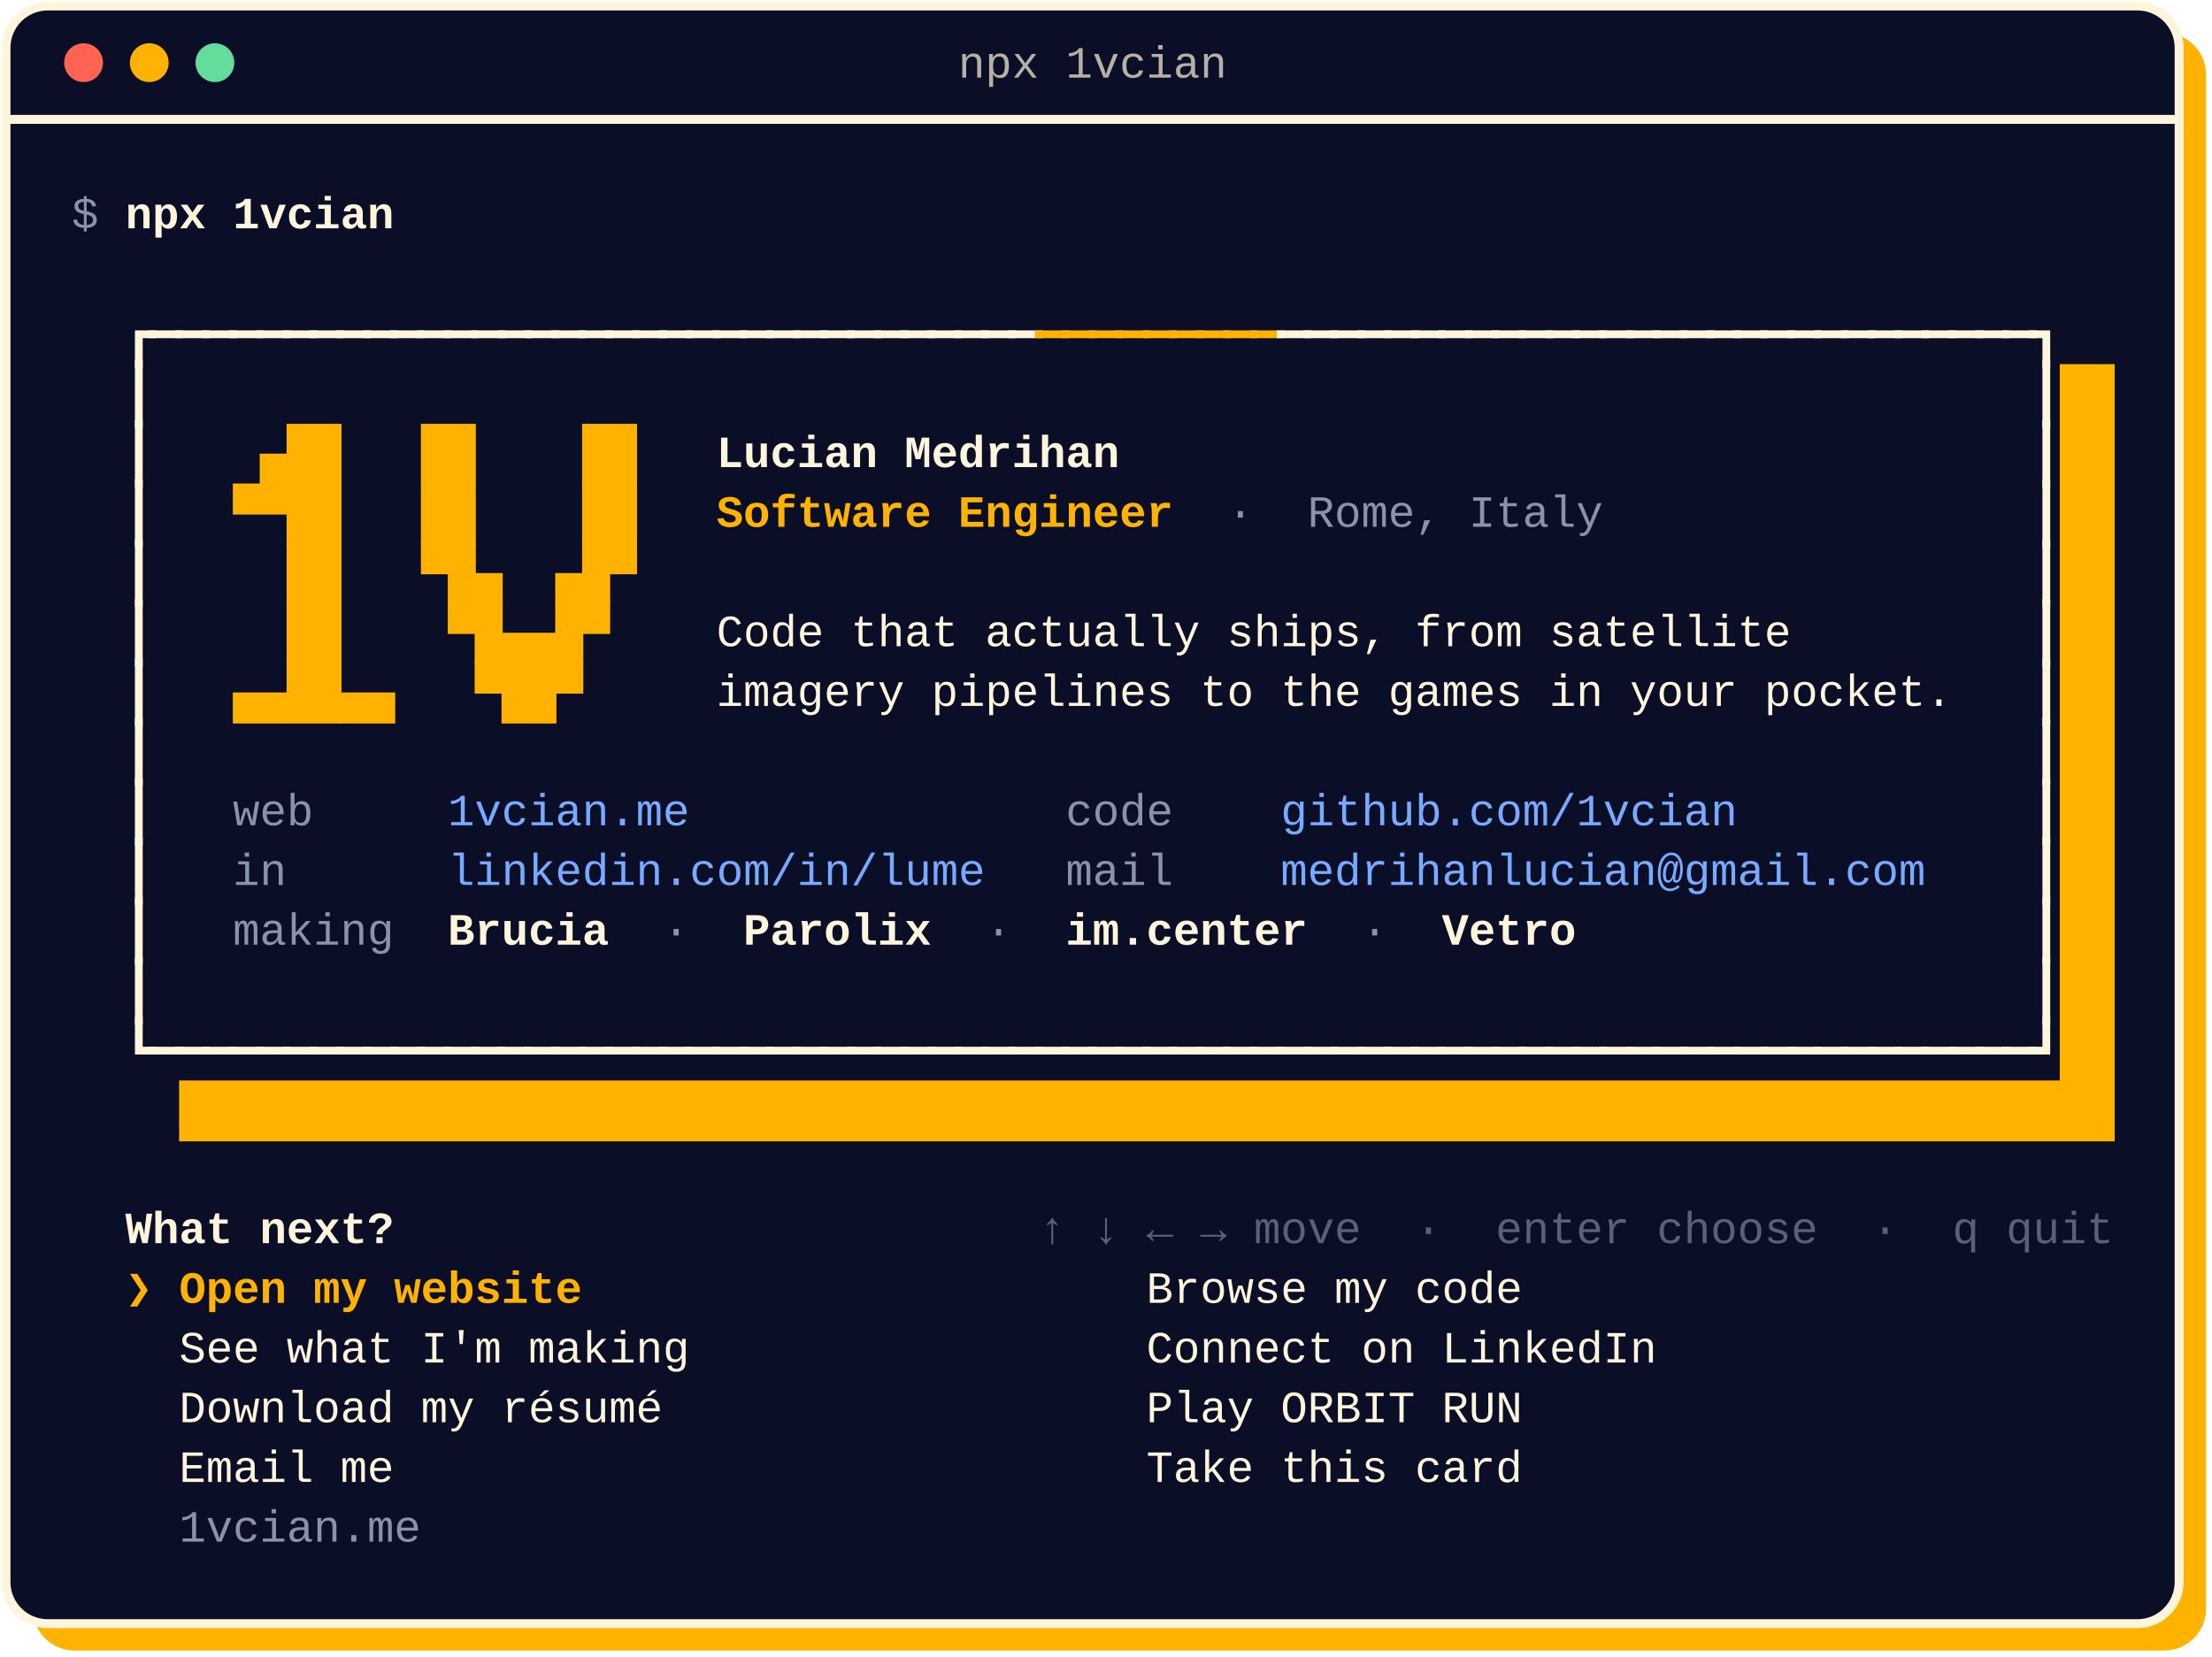
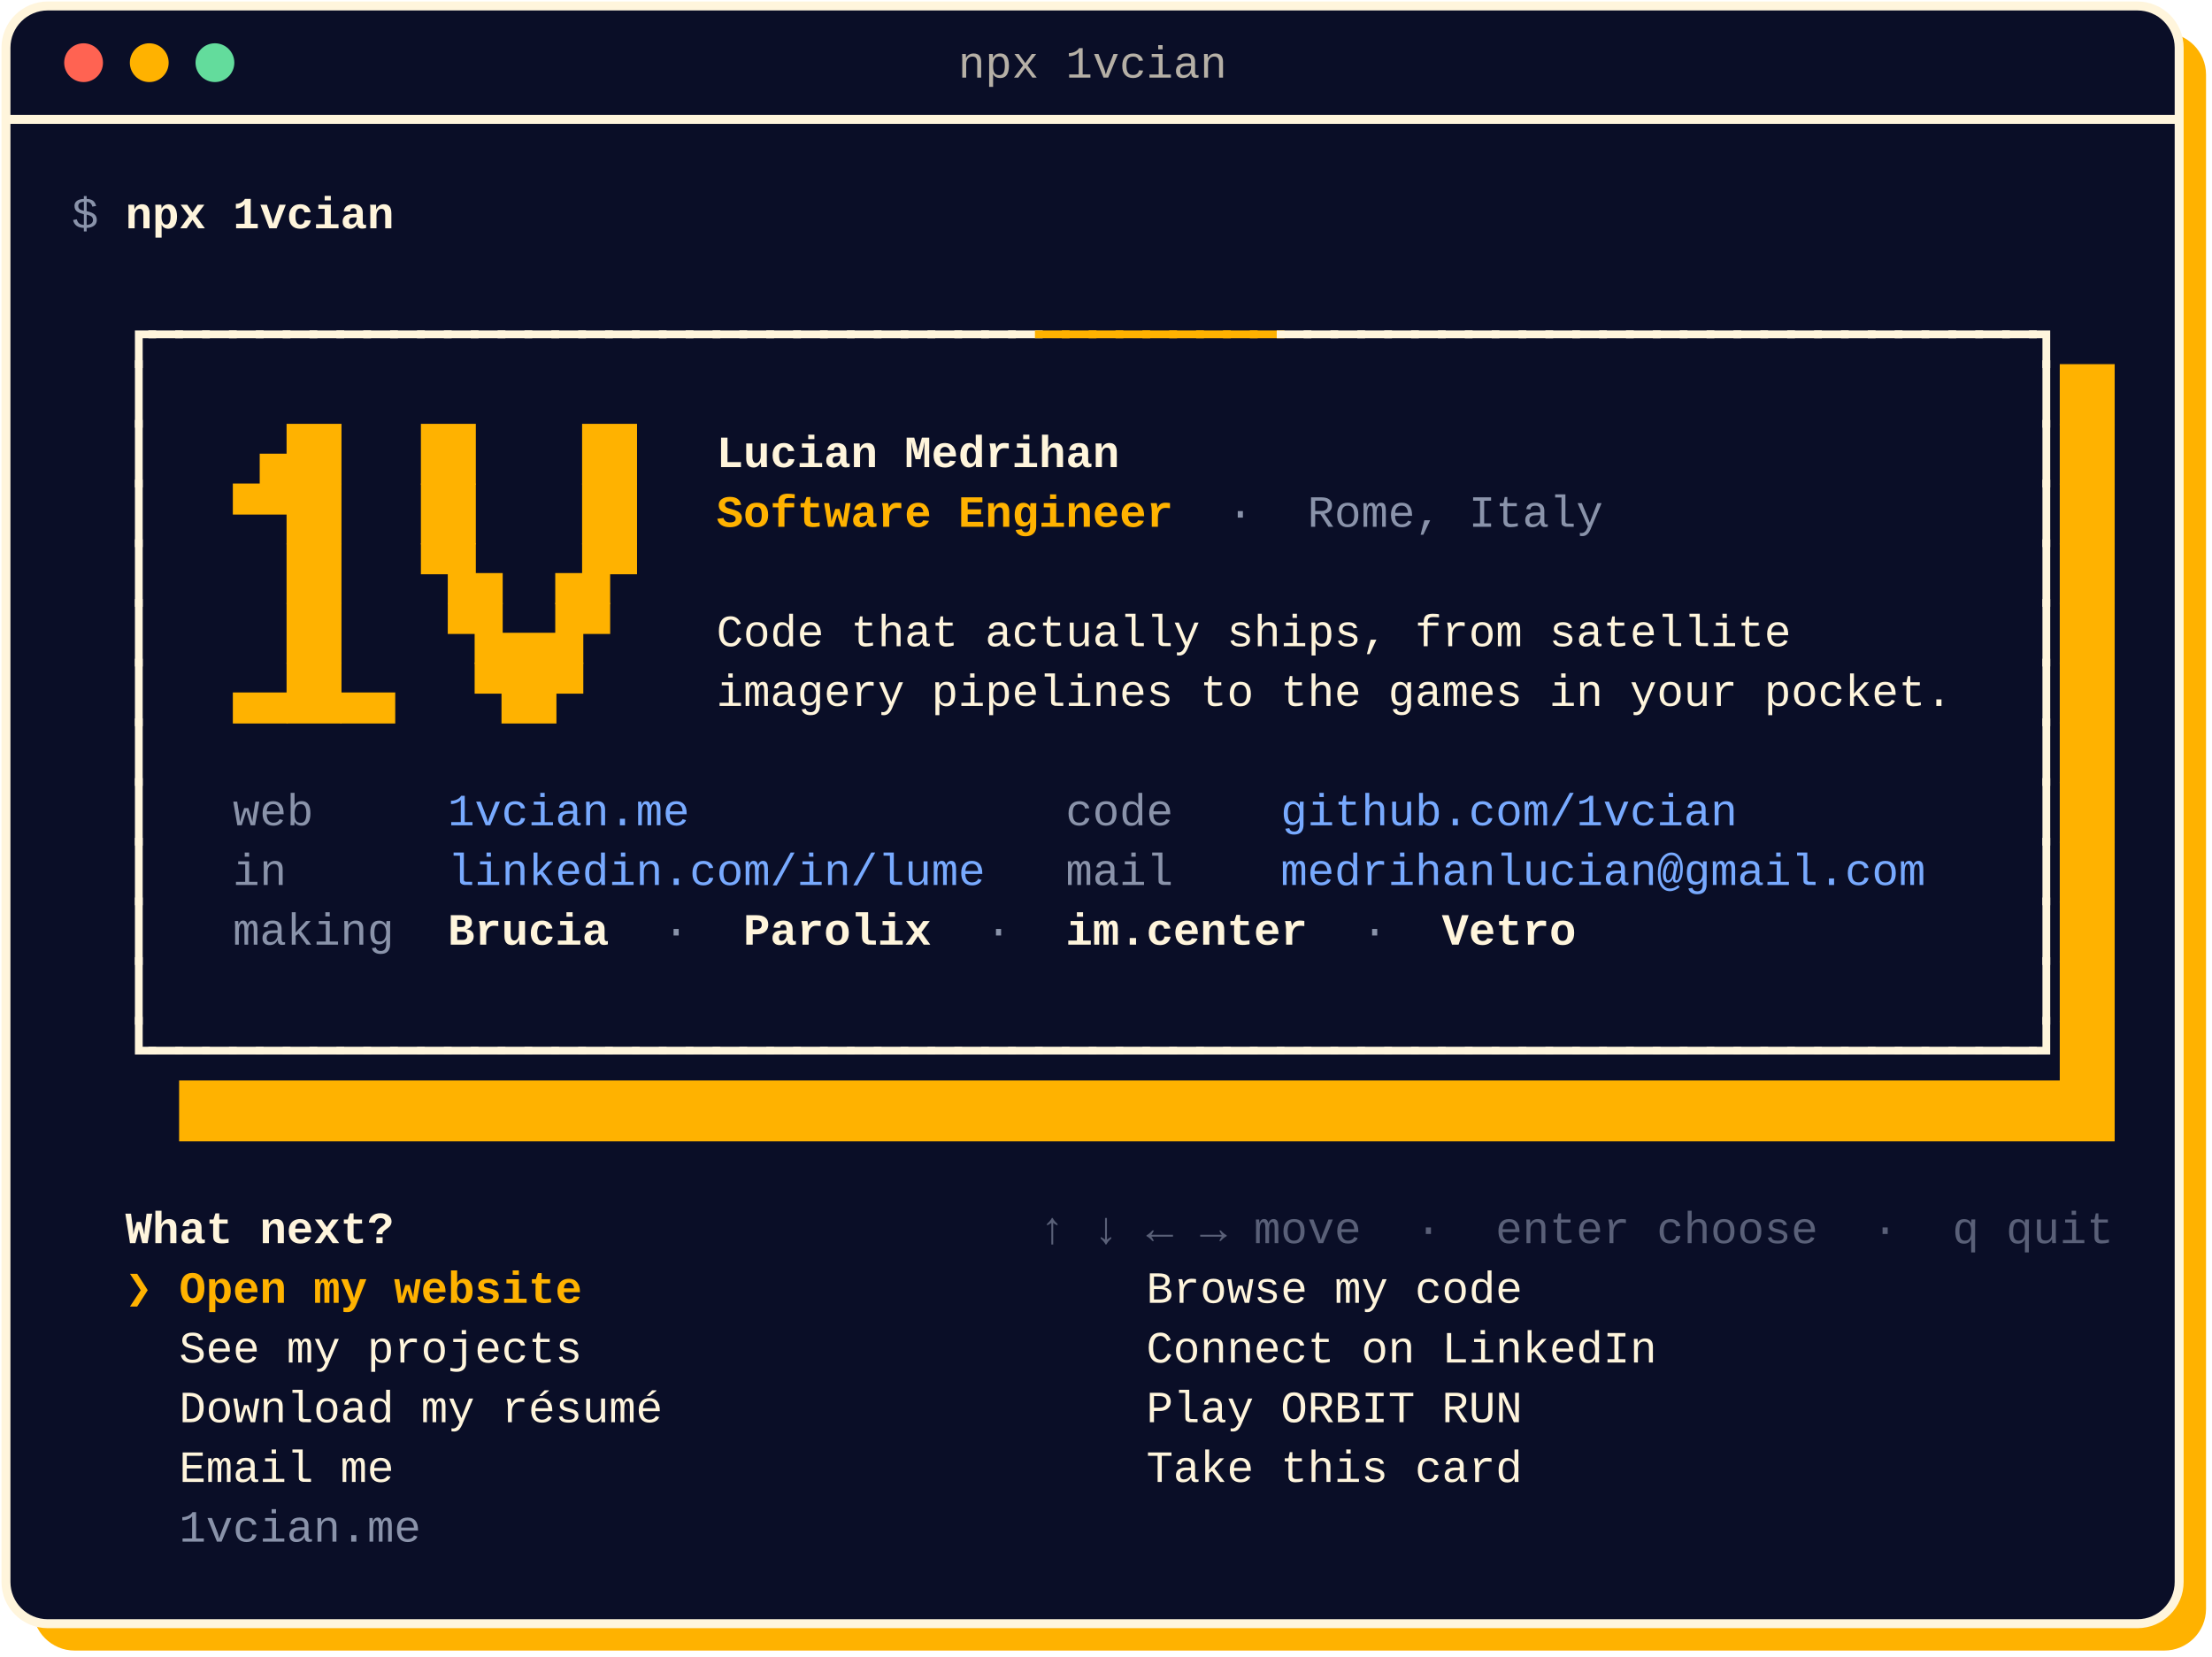
<svg xmlns="http://www.w3.org/2000/svg" viewBox="0 0 741 555" width="741" role="img" aria-label="Lucian Medrihan's business card in a terminal, with a menu under it">
  <rect x="11" y="11" width="728" height="542" rx="14" fill="rgb(255,178,0)" />
  <rect x="2" y="2" width="728" height="542" rx="14" fill="#0a0e27" stroke="#fff5dc" stroke-width="3" />
  <path d="M2 40H730" stroke="#fff5dc" stroke-width="3" />
  <circle cx="28" cy="21" r="6.5" fill="rgb(255,99,82)" />
  <circle cx="50" cy="21" r="6.5" fill="rgb(255,178,0)" />
  <circle cx="72" cy="21" r="6.5" fill="rgb(99,220,156)" />
  <g font-family="ui-monospace, SFMono-Regular, 'SF Mono', Menlo, Consolas, 'Liberation Mono', monospace" font-size="15">
    <text x="366" y="26" fill="#fff5dc" opacity="0.7" text-anchor="middle">npx 1vcian</text>
    <g transform="translate(24 62)">
      <text x="0" y="14.5" fill="rgb(138,147,170)">$</text>
      <text x="18" y="14.5" fill="rgb(255,245,220)" font-weight="700" textLength="27" lengthAdjust="spacingAndGlyphs">npx</text>
      <text x="54" y="14.5" fill="rgb(255,245,220)" font-weight="700" textLength="54" lengthAdjust="spacingAndGlyphs">1vcian</text>
      <path d="M22.5 50H27M22.5 50V60" stroke="rgb(255,245,220)" stroke-width="2.6" stroke-linecap="square" fill="none" />
      <path d="M31.5 50H36M31.5 50H27" stroke="rgb(255,245,220)" stroke-width="2.6" stroke-linecap="square" fill="none" />
      <path d="M40.5 50H45M40.5 50H36" stroke="rgb(255,245,220)" stroke-width="2.6" stroke-linecap="square" fill="none" />
      <path d="M49.5 50H54M49.5 50H45" stroke="rgb(255,245,220)" stroke-width="2.6" stroke-linecap="square" fill="none" />
      <path d="M58.5 50H63M58.5 50H54" stroke="rgb(255,245,220)" stroke-width="2.6" stroke-linecap="square" fill="none" />
      <path d="M67.5 50H72M67.5 50H63" stroke="rgb(255,245,220)" stroke-width="2.6" stroke-linecap="square" fill="none" />
      <path d="M76.5 50H81M76.5 50H72" stroke="rgb(255,245,220)" stroke-width="2.6" stroke-linecap="square" fill="none" />
      <path d="M85.5 50H90M85.5 50H81" stroke="rgb(255,245,220)" stroke-width="2.6" stroke-linecap="square" fill="none" />
      <path d="M94.5 50H99M94.5 50H90" stroke="rgb(255,245,220)" stroke-width="2.6" stroke-linecap="square" fill="none" />
      <path d="M103.5 50H108M103.5 50H99" stroke="rgb(255,245,220)" stroke-width="2.6" stroke-linecap="square" fill="none" />
      <path d="M112.5 50H117M112.5 50H108" stroke="rgb(255,245,220)" stroke-width="2.6" stroke-linecap="square" fill="none" />
      <path d="M121.5 50H126M121.5 50H117" stroke="rgb(255,245,220)" stroke-width="2.6" stroke-linecap="square" fill="none" />
      <path d="M130.5 50H135M130.5 50H126" stroke="rgb(255,245,220)" stroke-width="2.6" stroke-linecap="square" fill="none" />
      <path d="M139.5 50H144M139.5 50H135" stroke="rgb(255,245,220)" stroke-width="2.6" stroke-linecap="square" fill="none" />
      <path d="M148.5 50H153M148.5 50H144" stroke="rgb(255,245,220)" stroke-width="2.6" stroke-linecap="square" fill="none" />
      <path d="M157.5 50H162M157.5 50H153" stroke="rgb(255,245,220)" stroke-width="2.6" stroke-linecap="square" fill="none" />
      <path d="M166.5 50H171M166.5 50H162" stroke="rgb(255,245,220)" stroke-width="2.6" stroke-linecap="square" fill="none" />
      <path d="M175.5 50H180M175.5 50H171" stroke="rgb(255,245,220)" stroke-width="2.6" stroke-linecap="square" fill="none" />
      <path d="M184.5 50H189M184.5 50H180" stroke="rgb(255,245,220)" stroke-width="2.6" stroke-linecap="square" fill="none" />
      <path d="M193.5 50H198M193.5 50H189" stroke="rgb(255,245,220)" stroke-width="2.6" stroke-linecap="square" fill="none" />
      <path d="M202.5 50H207M202.5 50H198" stroke="rgb(255,245,220)" stroke-width="2.6" stroke-linecap="square" fill="none" />
      <path d="M211.5 50H216M211.5 50H207" stroke="rgb(255,245,220)" stroke-width="2.6" stroke-linecap="square" fill="none" />
      <path d="M220.5 50H225M220.5 50H216" stroke="rgb(255,245,220)" stroke-width="2.6" stroke-linecap="square" fill="none" />
      <path d="M229.5 50H234M229.5 50H225" stroke="rgb(255,245,220)" stroke-width="2.6" stroke-linecap="square" fill="none" />
      <path d="M238.5 50H243M238.5 50H234" stroke="rgb(255,245,220)" stroke-width="2.6" stroke-linecap="square" fill="none" />
      <path d="M247.5 50H252M247.5 50H243" stroke="rgb(255,245,220)" stroke-width="2.6" stroke-linecap="square" fill="none" />
      <path d="M256.5 50H261M256.5 50H252" stroke="rgb(255,245,220)" stroke-width="2.6" stroke-linecap="square" fill="none" />
      <path d="M265.5 50H270M265.5 50H261" stroke="rgb(255,245,220)" stroke-width="2.6" stroke-linecap="square" fill="none" />
      <path d="M274.5 50H279M274.5 50H270" stroke="rgb(255,245,220)" stroke-width="2.6" stroke-linecap="square" fill="none" />
      <path d="M283.5 50H288M283.5 50H279" stroke="rgb(255,245,220)" stroke-width="2.6" stroke-linecap="square" fill="none" />
      <path d="M292.5 50H297M292.5 50H288" stroke="rgb(255,245,220)" stroke-width="2.6" stroke-linecap="square" fill="none" />
      <path d="M301.5 50H306M301.5 50H297" stroke="rgb(255,245,220)" stroke-width="2.6" stroke-linecap="square" fill="none" />
      <path d="M310.5 50H315M310.5 50H306" stroke="rgb(255,245,220)" stroke-width="2.6" stroke-linecap="square" fill="none" />
      <path d="M319.5 50H324M319.5 50H315" stroke="rgb(255,245,220)" stroke-width="2.6" stroke-linecap="square" fill="none" />
      <path d="M328.5 50H333M328.5 50H324" stroke="rgb(255,178,0)" stroke-width="2.6" stroke-linecap="square" fill="none" />
      <path d="M337.5 50H342M337.5 50H333" stroke="rgb(255,178,0)" stroke-width="2.6" stroke-linecap="square" fill="none" />
      <path d="M346.5 50H351M346.5 50H342" stroke="rgb(255,178,0)" stroke-width="2.6" stroke-linecap="square" fill="none" />
      <path d="M355.5 50H360M355.5 50H351" stroke="rgb(255,178,0)" stroke-width="2.6" stroke-linecap="square" fill="none" />
      <path d="M364.5 50H369M364.5 50H360" stroke="rgb(255,178,0)" stroke-width="2.6" stroke-linecap="square" fill="none" />
      <path d="M373.5 50H378M373.5 50H369" stroke="rgb(255,178,0)" stroke-width="2.6" stroke-linecap="square" fill="none" />
      <path d="M382.5 50H387M382.5 50H378" stroke="rgb(255,178,0)" stroke-width="2.6" stroke-linecap="square" fill="none" />
      <path d="M391.5 50H396M391.5 50H387" stroke="rgb(255,178,0)" stroke-width="2.6" stroke-linecap="square" fill="none" />
      <path d="M400.5 50H405M400.5 50H396" stroke="rgb(255,178,0)" stroke-width="2.6" stroke-linecap="square" fill="none" />
      <path d="M409.5 50H414M409.5 50H405" stroke="rgb(255,245,220)" stroke-width="2.6" stroke-linecap="square" fill="none" />
      <path d="M418.5 50H423M418.5 50H414" stroke="rgb(255,245,220)" stroke-width="2.6" stroke-linecap="square" fill="none" />
      <path d="M427.5 50H432M427.5 50H423" stroke="rgb(255,245,220)" stroke-width="2.6" stroke-linecap="square" fill="none" />
      <path d="M436.5 50H441M436.5 50H432" stroke="rgb(255,245,220)" stroke-width="2.6" stroke-linecap="square" fill="none" />
      <path d="M445.5 50H450M445.5 50H441" stroke="rgb(255,245,220)" stroke-width="2.6" stroke-linecap="square" fill="none" />
      <path d="M454.5 50H459M454.5 50H450" stroke="rgb(255,245,220)" stroke-width="2.6" stroke-linecap="square" fill="none" />
      <path d="M463.5 50H468M463.5 50H459" stroke="rgb(255,245,220)" stroke-width="2.6" stroke-linecap="square" fill="none" />
      <path d="M472.5 50H477M472.5 50H468" stroke="rgb(255,245,220)" stroke-width="2.6" stroke-linecap="square" fill="none" />
      <path d="M481.5 50H486M481.5 50H477" stroke="rgb(255,245,220)" stroke-width="2.6" stroke-linecap="square" fill="none" />
      <path d="M490.5 50H495M490.5 50H486" stroke="rgb(255,245,220)" stroke-width="2.6" stroke-linecap="square" fill="none" />
      <path d="M499.5 50H504M499.5 50H495" stroke="rgb(255,245,220)" stroke-width="2.6" stroke-linecap="square" fill="none" />
      <path d="M508.5 50H513M508.5 50H504" stroke="rgb(255,245,220)" stroke-width="2.6" stroke-linecap="square" fill="none" />
      <path d="M517.5 50H522M517.5 50H513" stroke="rgb(255,245,220)" stroke-width="2.6" stroke-linecap="square" fill="none" />
      <path d="M526.5 50H531M526.5 50H522" stroke="rgb(255,245,220)" stroke-width="2.6" stroke-linecap="square" fill="none" />
      <path d="M535.5 50H540M535.5 50H531" stroke="rgb(255,245,220)" stroke-width="2.6" stroke-linecap="square" fill="none" />
      <path d="M544.5 50H549M544.5 50H540" stroke="rgb(255,245,220)" stroke-width="2.6" stroke-linecap="square" fill="none" />
      <path d="M553.5 50H558M553.5 50H549" stroke="rgb(255,245,220)" stroke-width="2.6" stroke-linecap="square" fill="none" />
      <path d="M562.5 50H567M562.5 50H558" stroke="rgb(255,245,220)" stroke-width="2.6" stroke-linecap="square" fill="none" />
      <path d="M571.5 50H576M571.5 50H567" stroke="rgb(255,245,220)" stroke-width="2.6" stroke-linecap="square" fill="none" />
      <path d="M580.5 50H585M580.5 50H576" stroke="rgb(255,245,220)" stroke-width="2.6" stroke-linecap="square" fill="none" />
      <path d="M589.5 50H594M589.5 50H585" stroke="rgb(255,245,220)" stroke-width="2.6" stroke-linecap="square" fill="none" />
      <path d="M598.5 50H603M598.5 50H594" stroke="rgb(255,245,220)" stroke-width="2.6" stroke-linecap="square" fill="none" />
      <path d="M607.5 50H612M607.5 50H603" stroke="rgb(255,245,220)" stroke-width="2.6" stroke-linecap="square" fill="none" />
      <path d="M616.5 50H621M616.5 50H612" stroke="rgb(255,245,220)" stroke-width="2.6" stroke-linecap="square" fill="none" />
      <path d="M625.5 50H630M625.5 50H621" stroke="rgb(255,245,220)" stroke-width="2.6" stroke-linecap="square" fill="none" />
      <path d="M634.5 50H639M634.5 50H630" stroke="rgb(255,245,220)" stroke-width="2.6" stroke-linecap="square" fill="none" />
      <path d="M643.5 50H648M643.5 50H639" stroke="rgb(255,245,220)" stroke-width="2.6" stroke-linecap="square" fill="none" />
      <path d="M652.5 50H657M652.5 50H648" stroke="rgb(255,245,220)" stroke-width="2.6" stroke-linecap="square" fill="none" />
      <path d="M661.5 50V60M661.5 50H657" stroke="rgb(255,245,220)" stroke-width="2.6" stroke-linecap="square" fill="none" />
      <path d="M22.5 70V60M22.5 70V80" stroke="rgb(255,245,220)" stroke-width="2.6" stroke-linecap="square" fill="none" />
      <path d="M661.5 70V60M661.5 70V80" stroke="rgb(255,245,220)" stroke-width="2.6" stroke-linecap="square" fill="none" />
      <rect x="666" y="60" width="18.4" height="20.4" fill="rgb(255,178,0)" />
      <path d="M22.5 90V80M22.5 90V100" stroke="rgb(255,245,220)" stroke-width="2.6" stroke-linecap="square" fill="none" />
      <rect x="63" y="90" width="9.4" height="10.4" fill="rgb(255,178,0)" />
      <rect x="72" y="80" width="18.4" height="20.4" fill="rgb(255,178,0)" />
      <rect x="117" y="80" width="18.4" height="20.4" fill="rgb(255,178,0)" />
      <rect x="171" y="80" width="18.4" height="20.4" fill="rgb(255,178,0)" />
      <text x="216" y="94.5" fill="rgb(255,245,220)" font-weight="700" textLength="54" lengthAdjust="spacingAndGlyphs">Lucian</text>
      <text x="279" y="94.5" fill="rgb(255,245,220)" font-weight="700" textLength="72" lengthAdjust="spacingAndGlyphs">Medrihan</text>
      <path d="M661.5 90V80M661.5 90V100" stroke="rgb(255,245,220)" stroke-width="2.6" stroke-linecap="square" fill="none" />
      <rect x="666" y="80" width="18.4" height="20.4" fill="rgb(255,178,0)" />
      <path d="M22.5 110V100M22.5 110V120" stroke="rgb(255,245,220)" stroke-width="2.6" stroke-linecap="square" fill="none" />
      <rect x="54" y="100" width="18.4" height="10.4" fill="rgb(255,178,0)" />
      <rect x="72" y="100" width="18.4" height="20.4" fill="rgb(255,178,0)" />
      <rect x="117" y="100" width="18.4" height="20.4" fill="rgb(255,178,0)" />
      <rect x="171" y="100" width="18.4" height="20.4" fill="rgb(255,178,0)" />
      <text x="216" y="114.5" fill="rgb(255,178,0)" font-weight="700" textLength="72" lengthAdjust="spacingAndGlyphs">Software</text>
      <text x="297" y="114.5" fill="rgb(255,178,0)" font-weight="700" textLength="72" lengthAdjust="spacingAndGlyphs">Engineer</text>
      <text x="387" y="114.5" fill="rgb(138,147,170)">·</text>
      <text x="414" y="114.5" fill="rgb(138,147,170)" textLength="45" lengthAdjust="spacingAndGlyphs">Rome,</text>
      <text x="468" y="114.5" fill="rgb(138,147,170)" textLength="45" lengthAdjust="spacingAndGlyphs">Italy</text>
      <path d="M661.5 110V100M661.5 110V120" stroke="rgb(255,245,220)" stroke-width="2.6" stroke-linecap="square" fill="none" />
      <rect x="666" y="100" width="18.4" height="20.4" fill="rgb(255,178,0)" />
      <path d="M22.5 130V120M22.5 130V140" stroke="rgb(255,245,220)" stroke-width="2.6" stroke-linecap="square" fill="none" />
      <rect x="72" y="120" width="18.4" height="20.4" fill="rgb(255,178,0)" />
      <rect x="117" y="120" width="9.4" height="10.4" fill="rgb(255,178,0)" />
      <rect x="126" y="120" width="9.4" height="20.4" fill="rgb(255,178,0)" />
      <rect x="135" y="130" width="9.4" height="10.4" fill="rgb(255,178,0)" />
      <rect x="162" y="130" width="9.4" height="10.4" fill="rgb(255,178,0)" />
      <rect x="171" y="120" width="9.4" height="20.4" fill="rgb(255,178,0)" />
      <rect x="180" y="120" width="9.4" height="10.4" fill="rgb(255,178,0)" />
      <path d="M661.5 130V120M661.5 130V140" stroke="rgb(255,245,220)" stroke-width="2.6" stroke-linecap="square" fill="none" />
      <rect x="666" y="120" width="18.4" height="20.4" fill="rgb(255,178,0)" />
      <path d="M22.5 150V140M22.5 150V160" stroke="rgb(255,245,220)" stroke-width="2.6" stroke-linecap="square" fill="none" />
      <rect x="72" y="140" width="18.4" height="20.4" fill="rgb(255,178,0)" />
      <rect x="126" y="140" width="9.4" height="10.4" fill="rgb(255,178,0)" />
      <rect x="135" y="140" width="9.4" height="20.4" fill="rgb(255,178,0)" />
      <rect x="144" y="150" width="18.4" height="10.4" fill="rgb(255,178,0)" />
      <rect x="162" y="140" width="9.4" height="20.4" fill="rgb(255,178,0)" />
      <rect x="171" y="140" width="9.4" height="10.4" fill="rgb(255,178,0)" />
      <text x="216" y="154.5" fill="rgb(255,245,220)" textLength="36" lengthAdjust="spacingAndGlyphs">Code</text>
      <text x="261" y="154.5" fill="rgb(255,245,220)" textLength="36" lengthAdjust="spacingAndGlyphs">that</text>
      <text x="306" y="154.5" fill="rgb(255,245,220)" textLength="72" lengthAdjust="spacingAndGlyphs">actually</text>
      <text x="387" y="154.5" fill="rgb(255,245,220)" textLength="54" lengthAdjust="spacingAndGlyphs">ships,</text>
      <text x="450" y="154.5" fill="rgb(255,245,220)" textLength="36" lengthAdjust="spacingAndGlyphs">from</text>
      <text x="495" y="154.5" fill="rgb(255,245,220)" textLength="81" lengthAdjust="spacingAndGlyphs">satellite</text>
      <path d="M661.5 150V140M661.5 150V160" stroke="rgb(255,245,220)" stroke-width="2.6" stroke-linecap="square" fill="none" />
      <rect x="666" y="140" width="18.4" height="20.4" fill="rgb(255,178,0)" />
      <path d="M22.5 170V160M22.5 170V180" stroke="rgb(255,245,220)" stroke-width="2.6" stroke-linecap="square" fill="none" />
      <rect x="54" y="170" width="18.4" height="10.4" fill="rgb(255,178,0)" />
      <rect x="72" y="160" width="18.4" height="20.4" fill="rgb(255,178,0)" />
      <rect x="90" y="170" width="18.4" height="10.4" fill="rgb(255,178,0)" />
      <rect x="135" y="160" width="9.4" height="10.4" fill="rgb(255,178,0)" />
      <rect x="144" y="160" width="18.4" height="20.4" fill="rgb(255,178,0)" />
      <rect x="162" y="160" width="9.4" height="10.4" fill="rgb(255,178,0)" />
      <text x="216" y="174.5" fill="rgb(255,245,220)" textLength="63" lengthAdjust="spacingAndGlyphs">imagery</text>
      <text x="288" y="174.5" fill="rgb(255,245,220)" textLength="81" lengthAdjust="spacingAndGlyphs">pipelines</text>
      <text x="378" y="174.5" fill="rgb(255,245,220)" textLength="18" lengthAdjust="spacingAndGlyphs">to</text>
      <text x="405" y="174.5" fill="rgb(255,245,220)" textLength="27" lengthAdjust="spacingAndGlyphs">the</text>
      <text x="441" y="174.5" fill="rgb(255,245,220)" textLength="45" lengthAdjust="spacingAndGlyphs">games</text>
      <text x="495" y="174.5" fill="rgb(255,245,220)" textLength="18" lengthAdjust="spacingAndGlyphs">in</text>
      <text x="522" y="174.5" fill="rgb(255,245,220)" textLength="36" lengthAdjust="spacingAndGlyphs">your</text>
      <text x="567" y="174.5" fill="rgb(255,245,220)" textLength="63" lengthAdjust="spacingAndGlyphs">pocket.</text>
      <path d="M661.5 170V160M661.5 170V180" stroke="rgb(255,245,220)" stroke-width="2.6" stroke-linecap="square" fill="none" />
      <rect x="666" y="160" width="18.4" height="20.4" fill="rgb(255,178,0)" />
      <path d="M22.5 190V180M22.5 190V200" stroke="rgb(255,245,220)" stroke-width="2.6" stroke-linecap="square" fill="none" />
      <path d="M661.5 190V180M661.5 190V200" stroke="rgb(255,245,220)" stroke-width="2.6" stroke-linecap="square" fill="none" />
      <rect x="666" y="180" width="18.4" height="20.4" fill="rgb(255,178,0)" />
      <path d="M22.5 210V200M22.5 210V220" stroke="rgb(255,245,220)" stroke-width="2.6" stroke-linecap="square" fill="none" />
      <text x="54" y="214.5" fill="rgb(138,147,170)" textLength="27" lengthAdjust="spacingAndGlyphs">web</text>
      <text x="126" y="214.5" fill="rgb(120,170,255)" textLength="81" lengthAdjust="spacingAndGlyphs">1vcian.me</text>
      <text x="333" y="214.5" fill="rgb(138,147,170)" textLength="36" lengthAdjust="spacingAndGlyphs">code</text>
      <text x="405" y="214.5" fill="rgb(120,170,255)" textLength="153" lengthAdjust="spacingAndGlyphs">github.com/1vcian</text>
      <path d="M661.5 210V200M661.5 210V220" stroke="rgb(255,245,220)" stroke-width="2.6" stroke-linecap="square" fill="none" />
      <rect x="666" y="200" width="18.4" height="20.4" fill="rgb(255,178,0)" />
      <path d="M22.5 230V220M22.5 230V240" stroke="rgb(255,245,220)" stroke-width="2.6" stroke-linecap="square" fill="none" />
      <text x="54" y="234.5" fill="rgb(138,147,170)" textLength="18" lengthAdjust="spacingAndGlyphs">in</text>
      <text x="126" y="234.5" fill="rgb(120,170,255)" textLength="180" lengthAdjust="spacingAndGlyphs">linkedin.com/in/lume</text>
      <text x="333" y="234.5" fill="rgb(138,147,170)" textLength="36" lengthAdjust="spacingAndGlyphs">mail</text>
      <text x="405" y="234.5" fill="rgb(120,170,255)" textLength="216" lengthAdjust="spacingAndGlyphs">medrihanlucian@gmail.com</text>
      <path d="M661.5 230V220M661.5 230V240" stroke="rgb(255,245,220)" stroke-width="2.6" stroke-linecap="square" fill="none" />
      <rect x="666" y="220" width="18.4" height="20.4" fill="rgb(255,178,0)" />
      <path d="M22.5 250V240M22.5 250V260" stroke="rgb(255,245,220)" stroke-width="2.6" stroke-linecap="square" fill="none" />
      <text x="54" y="254.5" fill="rgb(138,147,170)" textLength="54" lengthAdjust="spacingAndGlyphs">making</text>
      <text x="126" y="254.5" fill="rgb(255,245,220)" font-weight="700" textLength="54" lengthAdjust="spacingAndGlyphs">Brucia</text>
      <text x="198" y="254.5" fill="rgb(138,147,170)">·</text>
      <text x="225" y="254.5" fill="rgb(255,245,220)" font-weight="700" textLength="63" lengthAdjust="spacingAndGlyphs">Parolix</text>
      <text x="306" y="254.5" fill="rgb(138,147,170)">·</text>
      <text x="333" y="254.5" fill="rgb(255,245,220)" font-weight="700" textLength="81" lengthAdjust="spacingAndGlyphs">im.center</text>
      <text x="432" y="254.5" fill="rgb(138,147,170)">·</text>
      <text x="459" y="254.5" fill="rgb(255,245,220)" font-weight="700" textLength="45" lengthAdjust="spacingAndGlyphs">Vetro</text>
      <path d="M661.5 250V240M661.5 250V260" stroke="rgb(255,245,220)" stroke-width="2.6" stroke-linecap="square" fill="none" />
      <rect x="666" y="240" width="18.4" height="20.4" fill="rgb(255,178,0)" />
      <path d="M22.5 270V260M22.5 270V280" stroke="rgb(255,245,220)" stroke-width="2.6" stroke-linecap="square" fill="none" />
      <path d="M661.5 270V260M661.5 270V280" stroke="rgb(255,245,220)" stroke-width="2.6" stroke-linecap="square" fill="none" />
      <rect x="666" y="260" width="18.4" height="20.4" fill="rgb(255,178,0)" />
      <path d="M22.5 290V280M22.5 290H27" stroke="rgb(255,245,220)" stroke-width="2.6" stroke-linecap="square" fill="none" />
      <path d="M31.5 290H36M31.5 290H27" stroke="rgb(255,245,220)" stroke-width="2.6" stroke-linecap="square" fill="none" />
      <path d="M40.5 290H45M40.5 290H36" stroke="rgb(255,245,220)" stroke-width="2.6" stroke-linecap="square" fill="none" />
      <path d="M49.5 290H54M49.5 290H45" stroke="rgb(255,245,220)" stroke-width="2.6" stroke-linecap="square" fill="none" />
      <path d="M58.5 290H63M58.5 290H54" stroke="rgb(255,245,220)" stroke-width="2.6" stroke-linecap="square" fill="none" />
      <path d="M67.5 290H72M67.5 290H63" stroke="rgb(255,245,220)" stroke-width="2.6" stroke-linecap="square" fill="none" />
      <path d="M76.5 290H81M76.5 290H72" stroke="rgb(255,245,220)" stroke-width="2.6" stroke-linecap="square" fill="none" />
      <path d="M85.5 290H90M85.5 290H81" stroke="rgb(255,245,220)" stroke-width="2.6" stroke-linecap="square" fill="none" />
      <path d="M94.5 290H99M94.5 290H90" stroke="rgb(255,245,220)" stroke-width="2.6" stroke-linecap="square" fill="none" />
      <path d="M103.5 290H108M103.5 290H99" stroke="rgb(255,245,220)" stroke-width="2.6" stroke-linecap="square" fill="none" />
      <path d="M112.5 290H117M112.5 290H108" stroke="rgb(255,245,220)" stroke-width="2.6" stroke-linecap="square" fill="none" />
      <path d="M121.5 290H126M121.5 290H117" stroke="rgb(255,245,220)" stroke-width="2.6" stroke-linecap="square" fill="none" />
      <path d="M130.5 290H135M130.5 290H126" stroke="rgb(255,245,220)" stroke-width="2.6" stroke-linecap="square" fill="none" />
      <path d="M139.5 290H144M139.5 290H135" stroke="rgb(255,245,220)" stroke-width="2.6" stroke-linecap="square" fill="none" />
      <path d="M148.5 290H153M148.5 290H144" stroke="rgb(255,245,220)" stroke-width="2.6" stroke-linecap="square" fill="none" />
      <path d="M157.5 290H162M157.5 290H153" stroke="rgb(255,245,220)" stroke-width="2.6" stroke-linecap="square" fill="none" />
      <path d="M166.5 290H171M166.5 290H162" stroke="rgb(255,245,220)" stroke-width="2.6" stroke-linecap="square" fill="none" />
      <path d="M175.5 290H180M175.5 290H171" stroke="rgb(255,245,220)" stroke-width="2.6" stroke-linecap="square" fill="none" />
      <path d="M184.5 290H189M184.5 290H180" stroke="rgb(255,245,220)" stroke-width="2.6" stroke-linecap="square" fill="none" />
      <path d="M193.5 290H198M193.5 290H189" stroke="rgb(255,245,220)" stroke-width="2.6" stroke-linecap="square" fill="none" />
      <path d="M202.5 290H207M202.5 290H198" stroke="rgb(255,245,220)" stroke-width="2.6" stroke-linecap="square" fill="none" />
      <path d="M211.5 290H216M211.5 290H207" stroke="rgb(255,245,220)" stroke-width="2.6" stroke-linecap="square" fill="none" />
      <path d="M220.5 290H225M220.5 290H216" stroke="rgb(255,245,220)" stroke-width="2.6" stroke-linecap="square" fill="none" />
      <path d="M229.5 290H234M229.5 290H225" stroke="rgb(255,245,220)" stroke-width="2.6" stroke-linecap="square" fill="none" />
      <path d="M238.5 290H243M238.5 290H234" stroke="rgb(255,245,220)" stroke-width="2.6" stroke-linecap="square" fill="none" />
      <path d="M247.5 290H252M247.5 290H243" stroke="rgb(255,245,220)" stroke-width="2.6" stroke-linecap="square" fill="none" />
      <path d="M256.5 290H261M256.5 290H252" stroke="rgb(255,245,220)" stroke-width="2.6" stroke-linecap="square" fill="none" />
      <path d="M265.5 290H270M265.5 290H261" stroke="rgb(255,245,220)" stroke-width="2.6" stroke-linecap="square" fill="none" />
      <path d="M274.5 290H279M274.5 290H270" stroke="rgb(255,245,220)" stroke-width="2.6" stroke-linecap="square" fill="none" />
      <path d="M283.5 290H288M283.5 290H279" stroke="rgb(255,245,220)" stroke-width="2.6" stroke-linecap="square" fill="none" />
      <path d="M292.5 290H297M292.5 290H288" stroke="rgb(255,245,220)" stroke-width="2.6" stroke-linecap="square" fill="none" />
      <path d="M301.5 290H306M301.5 290H297" stroke="rgb(255,245,220)" stroke-width="2.6" stroke-linecap="square" fill="none" />
      <path d="M310.5 290H315M310.5 290H306" stroke="rgb(255,245,220)" stroke-width="2.6" stroke-linecap="square" fill="none" />
      <path d="M319.5 290H324M319.5 290H315" stroke="rgb(255,245,220)" stroke-width="2.6" stroke-linecap="square" fill="none" />
      <path d="M328.5 290H333M328.5 290H324" stroke="rgb(255,245,220)" stroke-width="2.6" stroke-linecap="square" fill="none" />
      <path d="M337.5 290H342M337.5 290H333" stroke="rgb(255,245,220)" stroke-width="2.6" stroke-linecap="square" fill="none" />
      <path d="M346.5 290H351M346.5 290H342" stroke="rgb(255,245,220)" stroke-width="2.6" stroke-linecap="square" fill="none" />
      <path d="M355.5 290H360M355.5 290H351" stroke="rgb(255,245,220)" stroke-width="2.6" stroke-linecap="square" fill="none" />
      <path d="M364.5 290H369M364.5 290H360" stroke="rgb(255,245,220)" stroke-width="2.6" stroke-linecap="square" fill="none" />
      <path d="M373.5 290H378M373.5 290H369" stroke="rgb(255,245,220)" stroke-width="2.6" stroke-linecap="square" fill="none" />
      <path d="M382.5 290H387M382.5 290H378" stroke="rgb(255,245,220)" stroke-width="2.6" stroke-linecap="square" fill="none" />
      <path d="M391.5 290H396M391.5 290H387" stroke="rgb(255,245,220)" stroke-width="2.6" stroke-linecap="square" fill="none" />
      <path d="M400.5 290H405M400.5 290H396" stroke="rgb(255,245,220)" stroke-width="2.6" stroke-linecap="square" fill="none" />
      <path d="M409.5 290H414M409.5 290H405" stroke="rgb(255,245,220)" stroke-width="2.6" stroke-linecap="square" fill="none" />
      <path d="M418.5 290H423M418.5 290H414" stroke="rgb(255,245,220)" stroke-width="2.6" stroke-linecap="square" fill="none" />
      <path d="M427.5 290H432M427.5 290H423" stroke="rgb(255,245,220)" stroke-width="2.6" stroke-linecap="square" fill="none" />
      <path d="M436.5 290H441M436.5 290H432" stroke="rgb(255,245,220)" stroke-width="2.6" stroke-linecap="square" fill="none" />
      <path d="M445.5 290H450M445.5 290H441" stroke="rgb(255,245,220)" stroke-width="2.6" stroke-linecap="square" fill="none" />
      <path d="M454.5 290H459M454.5 290H450" stroke="rgb(255,245,220)" stroke-width="2.6" stroke-linecap="square" fill="none" />
      <path d="M463.5 290H468M463.5 290H459" stroke="rgb(255,245,220)" stroke-width="2.6" stroke-linecap="square" fill="none" />
      <path d="M472.5 290H477M472.5 290H468" stroke="rgb(255,245,220)" stroke-width="2.6" stroke-linecap="square" fill="none" />
      <path d="M481.5 290H486M481.5 290H477" stroke="rgb(255,245,220)" stroke-width="2.6" stroke-linecap="square" fill="none" />
      <path d="M490.5 290H495M490.5 290H486" stroke="rgb(255,245,220)" stroke-width="2.6" stroke-linecap="square" fill="none" />
      <path d="M499.5 290H504M499.5 290H495" stroke="rgb(255,245,220)" stroke-width="2.6" stroke-linecap="square" fill="none" />
      <path d="M508.5 290H513M508.5 290H504" stroke="rgb(255,245,220)" stroke-width="2.6" stroke-linecap="square" fill="none" />
      <path d="M517.5 290H522M517.5 290H513" stroke="rgb(255,245,220)" stroke-width="2.6" stroke-linecap="square" fill="none" />
      <path d="M526.5 290H531M526.5 290H522" stroke="rgb(255,245,220)" stroke-width="2.6" stroke-linecap="square" fill="none" />
      <path d="M535.5 290H540M535.5 290H531" stroke="rgb(255,245,220)" stroke-width="2.6" stroke-linecap="square" fill="none" />
      <path d="M544.5 290H549M544.5 290H540" stroke="rgb(255,245,220)" stroke-width="2.6" stroke-linecap="square" fill="none" />
      <path d="M553.5 290H558M553.5 290H549" stroke="rgb(255,245,220)" stroke-width="2.6" stroke-linecap="square" fill="none" />
      <path d="M562.5 290H567M562.5 290H558" stroke="rgb(255,245,220)" stroke-width="2.6" stroke-linecap="square" fill="none" />
      <path d="M571.5 290H576M571.5 290H567" stroke="rgb(255,245,220)" stroke-width="2.6" stroke-linecap="square" fill="none" />
      <path d="M580.5 290H585M580.5 290H576" stroke="rgb(255,245,220)" stroke-width="2.6" stroke-linecap="square" fill="none" />
      <path d="M589.5 290H594M589.5 290H585" stroke="rgb(255,245,220)" stroke-width="2.6" stroke-linecap="square" fill="none" />
      <path d="M598.5 290H603M598.5 290H594" stroke="rgb(255,245,220)" stroke-width="2.6" stroke-linecap="square" fill="none" />
      <path d="M607.5 290H612M607.5 290H603" stroke="rgb(255,245,220)" stroke-width="2.6" stroke-linecap="square" fill="none" />
      <path d="M616.5 290H621M616.5 290H612" stroke="rgb(255,245,220)" stroke-width="2.6" stroke-linecap="square" fill="none" />
      <path d="M625.5 290H630M625.5 290H621" stroke="rgb(255,245,220)" stroke-width="2.6" stroke-linecap="square" fill="none" />
      <path d="M634.5 290H639M634.5 290H630" stroke="rgb(255,245,220)" stroke-width="2.6" stroke-linecap="square" fill="none" />
      <path d="M643.5 290H648M643.5 290H639" stroke="rgb(255,245,220)" stroke-width="2.6" stroke-linecap="square" fill="none" />
      <path d="M652.5 290H657M652.5 290H648" stroke="rgb(255,245,220)" stroke-width="2.6" stroke-linecap="square" fill="none" />
      <path d="M661.5 290V280M661.5 290H657" stroke="rgb(255,245,220)" stroke-width="2.6" stroke-linecap="square" fill="none" />
      <rect x="666" y="280" width="18.4" height="20.4" fill="rgb(255,178,0)" />
      <rect x="36" y="300" width="648.4" height="20.4" fill="rgb(255,178,0)" />
      <text x="18" y="354.5" fill="rgb(255,245,220)" font-weight="700" textLength="36" lengthAdjust="spacingAndGlyphs">What</text>
      <text x="63" y="354.5" fill="rgb(255,245,220)" font-weight="700" textLength="45" lengthAdjust="spacingAndGlyphs">next?</text>
      <text x="324" y="354.5" fill="rgb(138,147,170)" opacity="0.62">↑</text>
      <text x="342" y="354.5" fill="rgb(138,147,170)" opacity="0.62">↓</text>
      <text x="360" y="354.5" fill="rgb(138,147,170)" opacity="0.62">←</text>
      <text x="378" y="354.5" fill="rgb(138,147,170)" opacity="0.62">→</text>
      <text x="396" y="354.5" fill="rgb(138,147,170)" opacity="0.62" textLength="36" lengthAdjust="spacingAndGlyphs">move</text>
      <text x="450" y="354.5" fill="rgb(138,147,170)" opacity="0.62">·</text>
      <text x="477" y="354.5" fill="rgb(138,147,170)" opacity="0.62" textLength="45" lengthAdjust="spacingAndGlyphs">enter</text>
      <text x="531" y="354.5" fill="rgb(138,147,170)" opacity="0.62" textLength="54" lengthAdjust="spacingAndGlyphs">choose</text>
      <text x="603" y="354.5" fill="rgb(138,147,170)" opacity="0.62">·</text>
      <text x="630" y="354.5" fill="rgb(138,147,170)" opacity="0.62">q</text>
      <text x="648" y="354.5" fill="rgb(138,147,170)" opacity="0.62" textLength="36" lengthAdjust="spacingAndGlyphs">quit</text>
      <text x="18" y="374.5" fill="rgb(255,178,0)" font-weight="700">❯</text>
      <text x="36" y="374.5" fill="rgb(255,178,0)" font-weight="700" textLength="36" lengthAdjust="spacingAndGlyphs">Open</text>
      <text x="81" y="374.5" fill="rgb(255,178,0)" font-weight="700" textLength="18" lengthAdjust="spacingAndGlyphs">my</text>
      <text x="108" y="374.5" fill="rgb(255,178,0)" font-weight="700" textLength="63" lengthAdjust="spacingAndGlyphs">website</text>
      <text x="360" y="374.5" fill="rgb(255,245,220)" textLength="54" lengthAdjust="spacingAndGlyphs">Browse</text>
      <text x="423" y="374.5" fill="rgb(255,245,220)" textLength="18" lengthAdjust="spacingAndGlyphs">my</text>
      <text x="450" y="374.5" fill="rgb(255,245,220)" textLength="36" lengthAdjust="spacingAndGlyphs">code</text>
      <text x="36" y="394.5" fill="rgb(255,245,220)" textLength="27" lengthAdjust="spacingAndGlyphs">See</text>
-       <text x="72" y="394.5" fill="rgb(255,245,220)" textLength="36" lengthAdjust="spacingAndGlyphs">what</text>
-       <text x="117" y="394.5" fill="rgb(255,245,220)" textLength="27" lengthAdjust="spacingAndGlyphs">I'm</text>
-       <text x="153" y="394.5" fill="rgb(255,245,220)" textLength="54" lengthAdjust="spacingAndGlyphs">making</text>
+       <text x="72" y="394.5" fill="rgb(255,245,220)" textLength="18" lengthAdjust="spacingAndGlyphs">my</text>
+       <text x="99" y="394.5" fill="rgb(255,245,220)" textLength="72" lengthAdjust="spacingAndGlyphs">projects</text>
      <text x="360" y="394.5" fill="rgb(255,245,220)" textLength="63" lengthAdjust="spacingAndGlyphs">Connect</text>
      <text x="432" y="394.5" fill="rgb(255,245,220)" textLength="18" lengthAdjust="spacingAndGlyphs">on</text>
      <text x="459" y="394.5" fill="rgb(255,245,220)" textLength="72" lengthAdjust="spacingAndGlyphs">LinkedIn</text>
      <text x="36" y="414.5" fill="rgb(255,245,220)" textLength="72" lengthAdjust="spacingAndGlyphs">Download</text>
      <text x="117" y="414.5" fill="rgb(255,245,220)" textLength="18" lengthAdjust="spacingAndGlyphs">my</text>
      <text x="144" y="414.5" fill="rgb(255,245,220)" textLength="54" lengthAdjust="spacingAndGlyphs">résumé</text>
      <text x="360" y="414.5" fill="rgb(255,245,220)" textLength="36" lengthAdjust="spacingAndGlyphs">Play</text>
      <text x="405" y="414.5" fill="rgb(255,245,220)" textLength="45" lengthAdjust="spacingAndGlyphs">ORBIT</text>
      <text x="459" y="414.5" fill="rgb(255,245,220)" textLength="27" lengthAdjust="spacingAndGlyphs">RUN</text>
      <text x="36" y="434.5" fill="rgb(255,245,220)" textLength="45" lengthAdjust="spacingAndGlyphs">Email</text>
      <text x="90" y="434.5" fill="rgb(255,245,220)" textLength="18" lengthAdjust="spacingAndGlyphs">me</text>
      <text x="360" y="434.5" fill="rgb(255,245,220)" textLength="36" lengthAdjust="spacingAndGlyphs">Take</text>
      <text x="405" y="434.5" fill="rgb(255,245,220)" textLength="36" lengthAdjust="spacingAndGlyphs">this</text>
      <text x="450" y="434.5" fill="rgb(255,245,220)" textLength="36" lengthAdjust="spacingAndGlyphs">card</text>
      <text x="36" y="454.5" fill="rgb(138,147,170)" textLength="81" lengthAdjust="spacingAndGlyphs">1vcian.me</text>
    </g>
  </g>
</svg>
